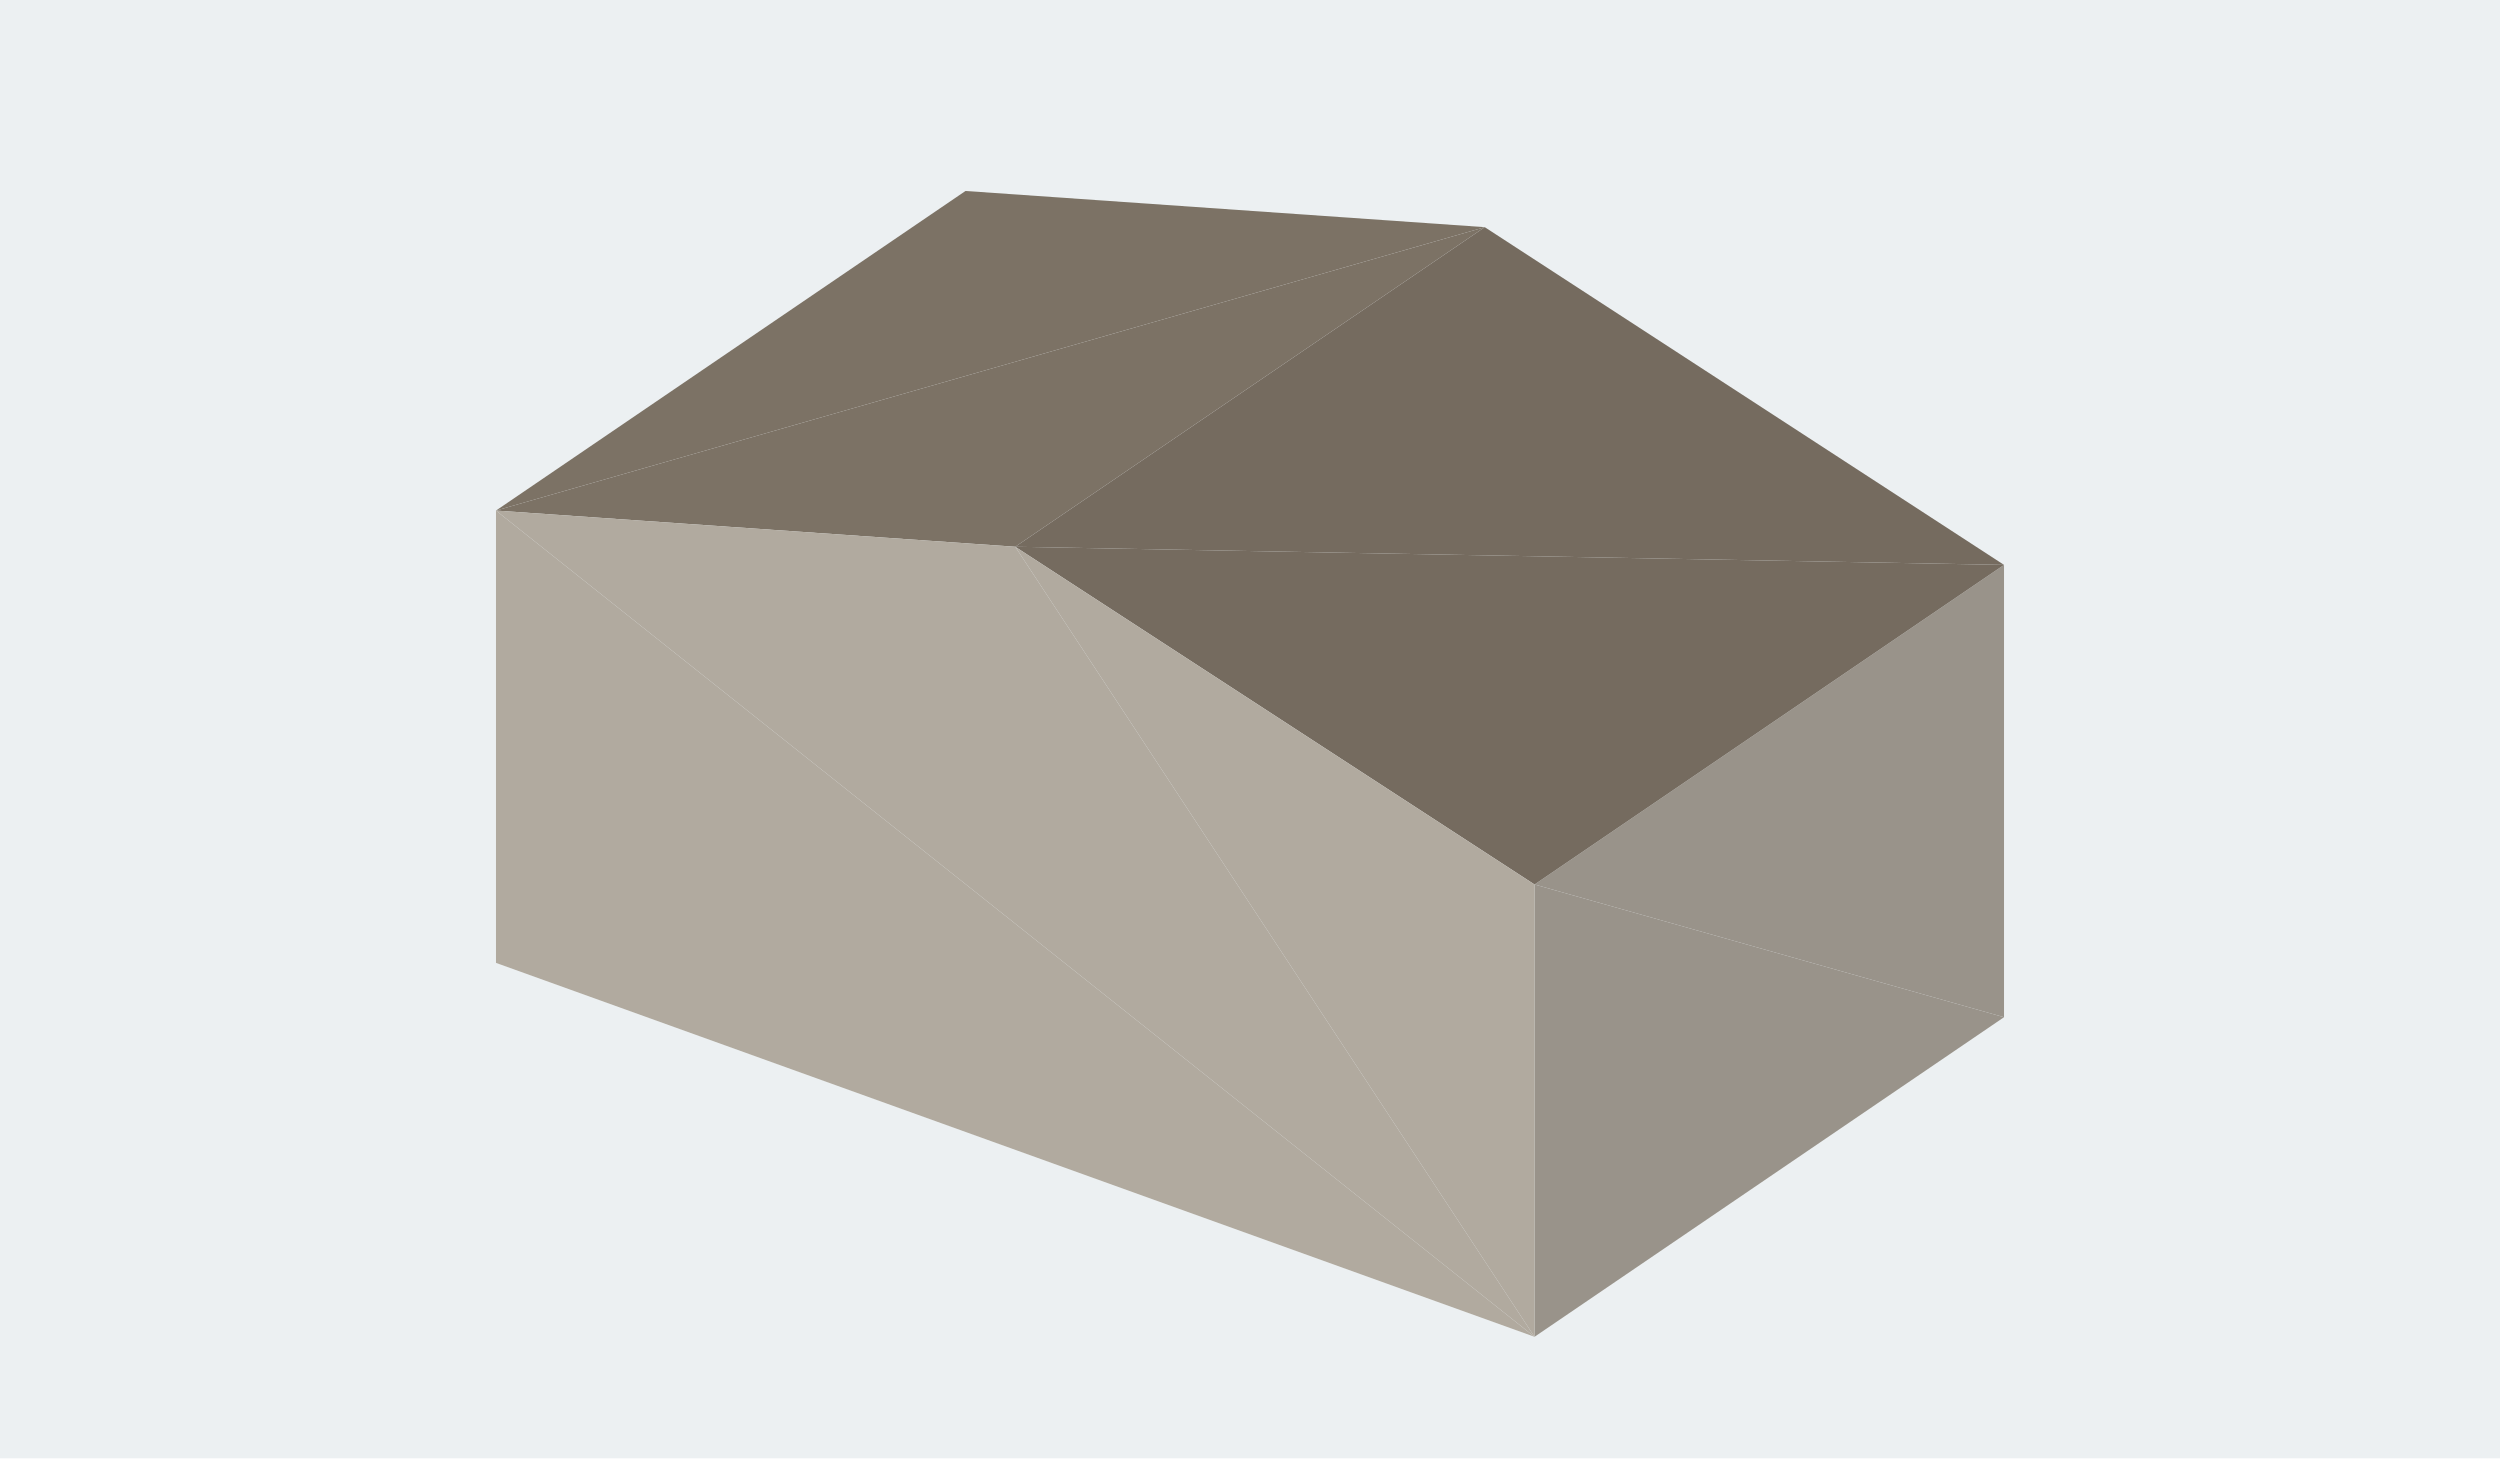
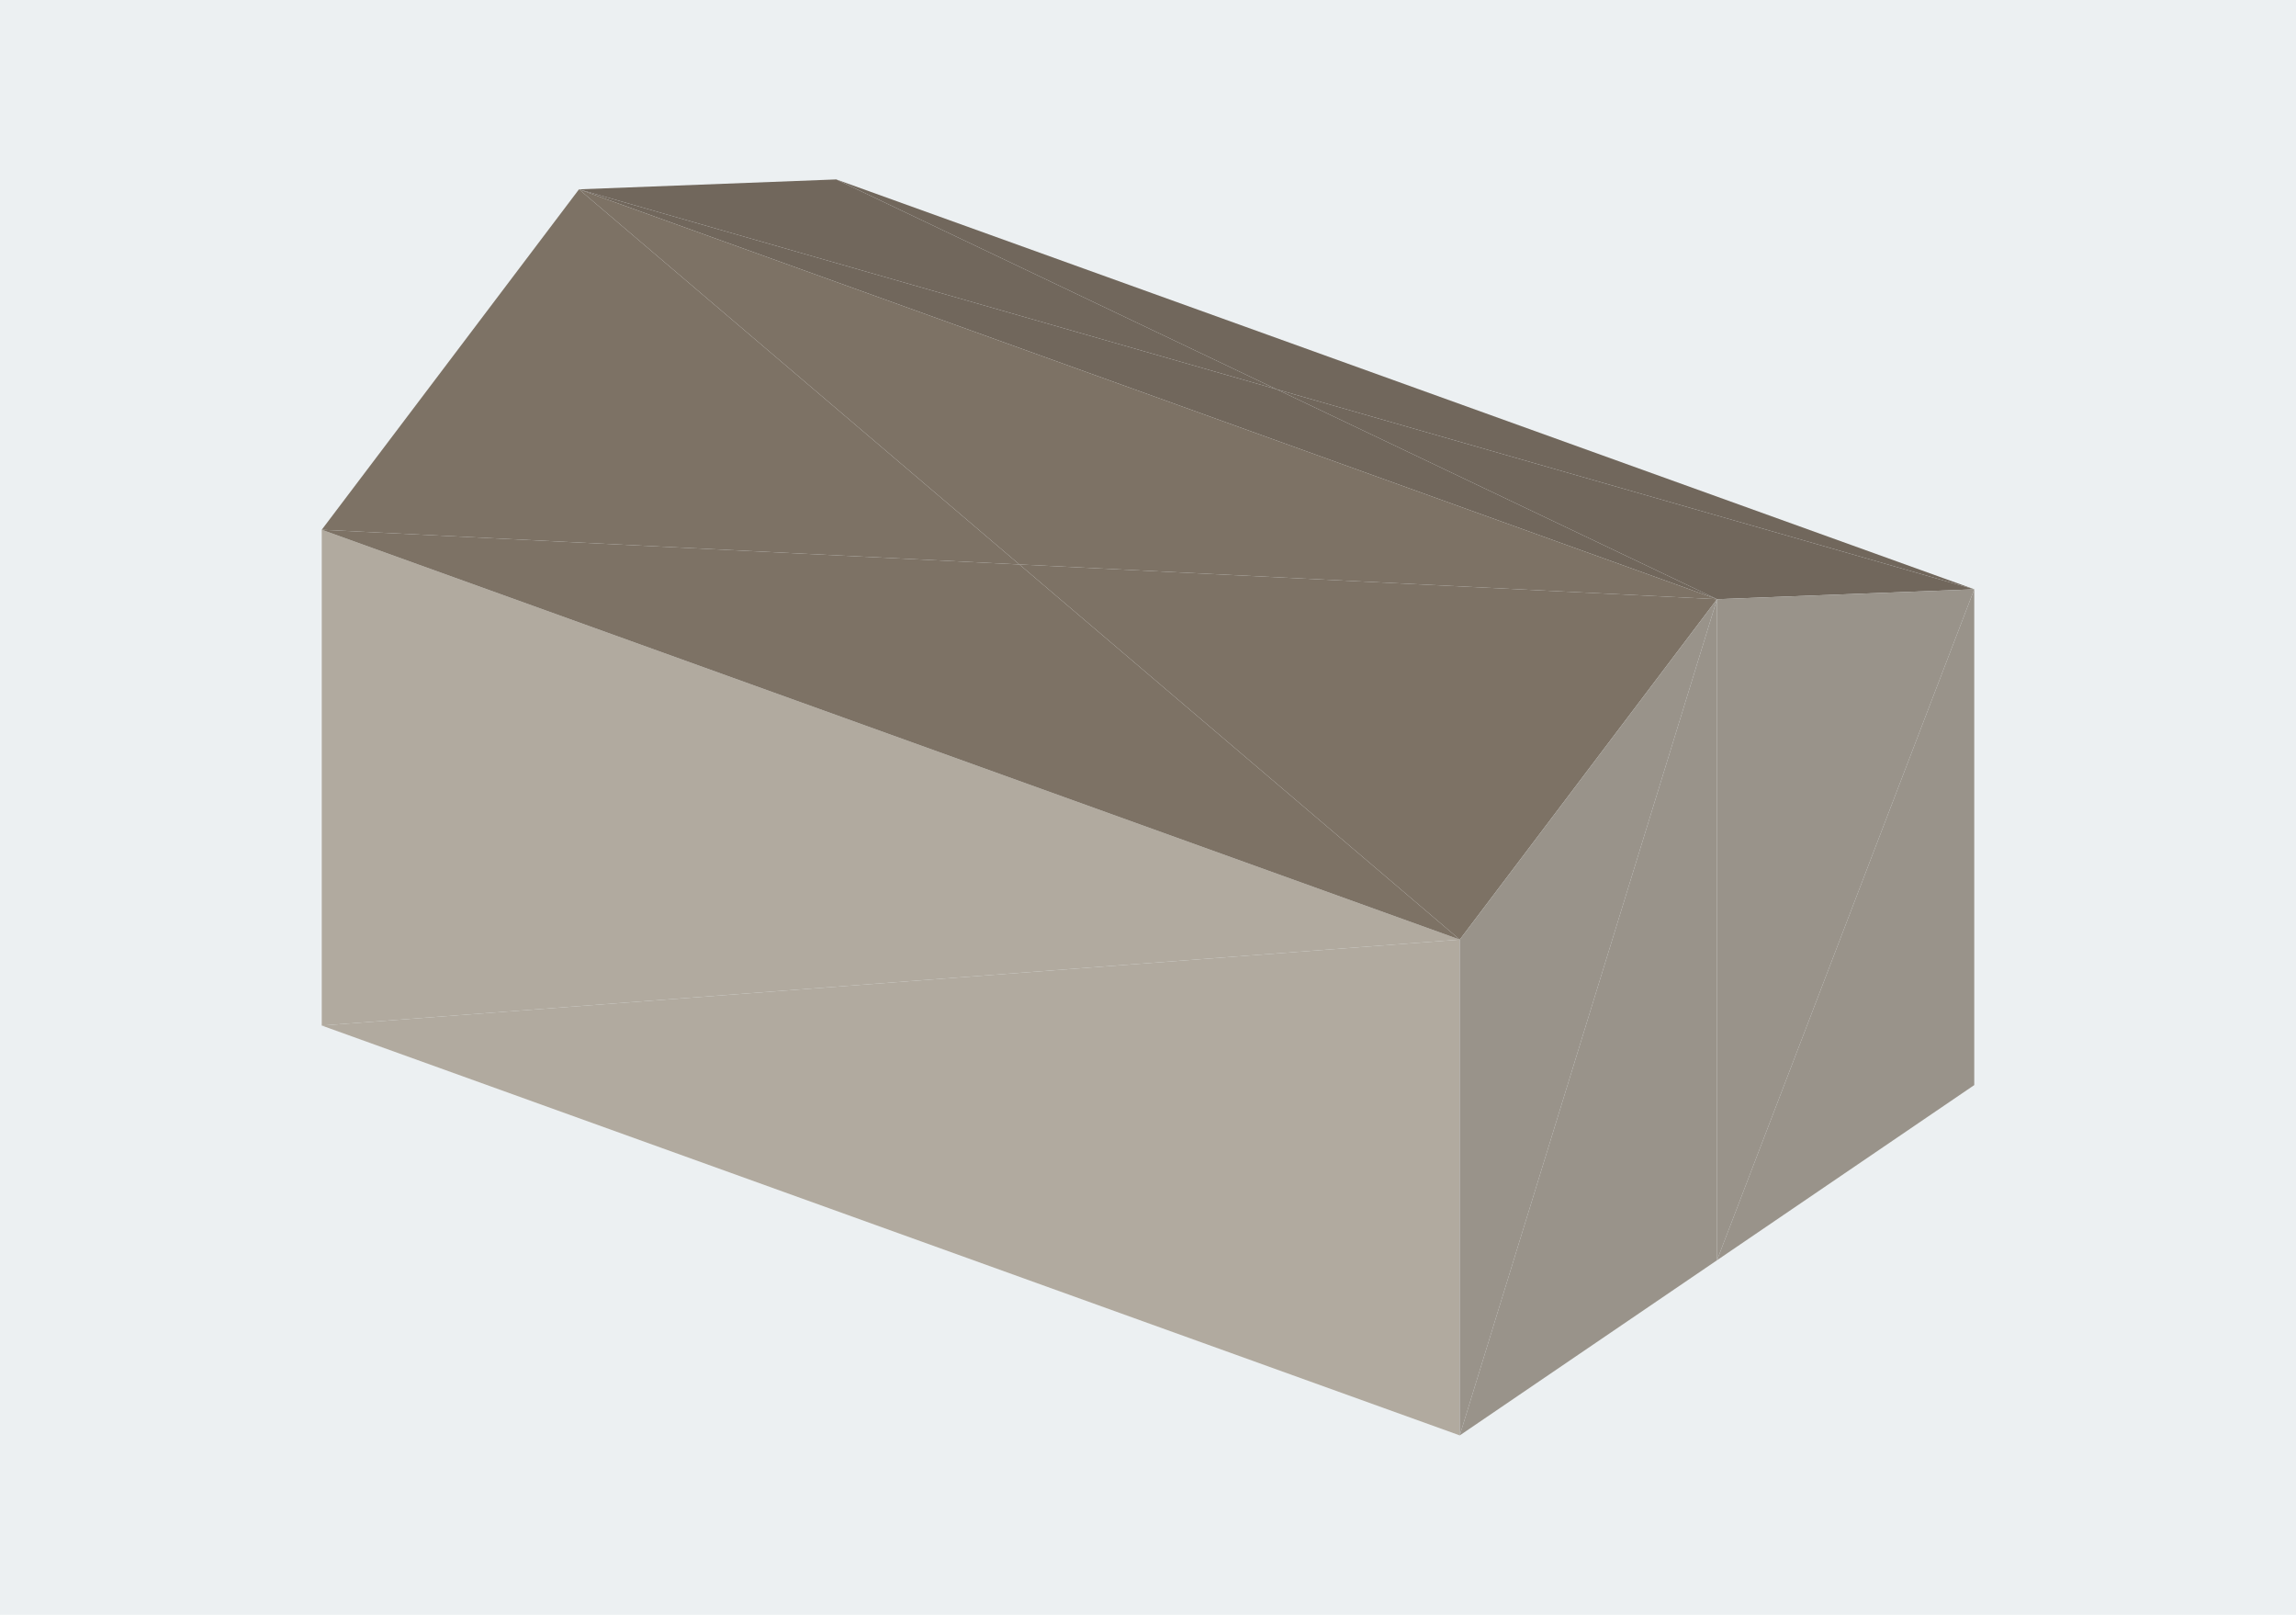
- <svg xmlns="http://www.w3.org/2000/svg" viewBox="0 0 360 210">
-   <rect width="360" height="210" fill="#ecf0f2" />
-   <polygon points="71.422,73.522 213.804,32.711 139.031,27.5" fill="rgb(124,114,101)" />
-   <polygon points="220.969,192.5 71.422,73.522 71.422,138.656" fill="rgb(177,170,159)" />
-   <polygon points="213.804,32.711 71.422,73.522 146.196,78.733" fill="rgb(124,114,101)" />
-   <polygon points="146.196,78.733 288.578,81.344 213.804,32.711" fill="rgb(117,107,95)" />
-   <polygon points="220.969,127.366 288.578,146.478 288.578,81.344" fill="rgb(153,147,138)" />
-   <polygon points="71.422,73.522 220.969,192.5 146.196,78.733" fill="rgb(177,170,159)" />
-   <polygon points="288.578,146.478 220.969,127.366 220.969,192.5" fill="rgb(153,147,138)" />
-   <polygon points="288.578,81.344 146.196,78.733 220.969,127.366" fill="rgb(117,107,95)" />
-   <polygon points="146.196,78.733 220.969,192.5 220.969,127.366" fill="rgb(177,170,159)" />
+ <svg xmlns="http://www.w3.org/2000/svg" viewBox="0 0 640 450">
+   <rect width="640" height="450" fill="#ecf0f2" />
+   <polygon points="355.853,108.486 233.096,50 161.39,52.757" fill="rgb(113,103,92)" />
+   <polygon points="355.853,108.486 550.316,164.215 233.096,50" fill="rgb(113,103,92)" />
+   <polygon points="284.147,157.297 161.39,52.757 89.684,147.623" fill="rgb(125,114,101)" />
+   <polygon points="478.61,351.189 550.316,302.377 550.316,164.215" fill="rgb(153,147,138)" />
+   <polygon points="355.853,108.486 161.39,52.757 478.61,166.972" fill="rgb(113,103,92)" />
+   <polygon points="89.684,285.785 406.904,261.837 89.684,147.623" fill="rgb(177,170,159)" />
+   <polygon points="284.147,157.297 478.61,166.972 161.39,52.757" fill="rgb(125,114,101)" />
+   <polygon points="355.853,108.486 478.61,166.972 550.316,164.215" fill="rgb(113,103,92)" />
+   <polygon points="478.61,351.189 550.316,164.215 478.61,166.972" fill="rgb(153,147,138)" />
+   <polygon points="89.684,285.785 406.904,400 406.904,261.837" fill="rgb(177,170,159)" />
+   <polygon points="284.147,157.297 89.684,147.623 406.904,261.837" fill="rgb(125,114,101)" />
+   <polygon points="406.904,400 478.61,351.189 478.61,166.972" fill="rgb(153,147,138)" />
+   <polygon points="284.147,157.297 406.904,261.837 478.61,166.972" fill="rgb(125,114,101)" />
+   <polygon points="406.904,400 478.61,166.972 406.904,261.837" fill="rgb(153,147,138)" />
</svg>
